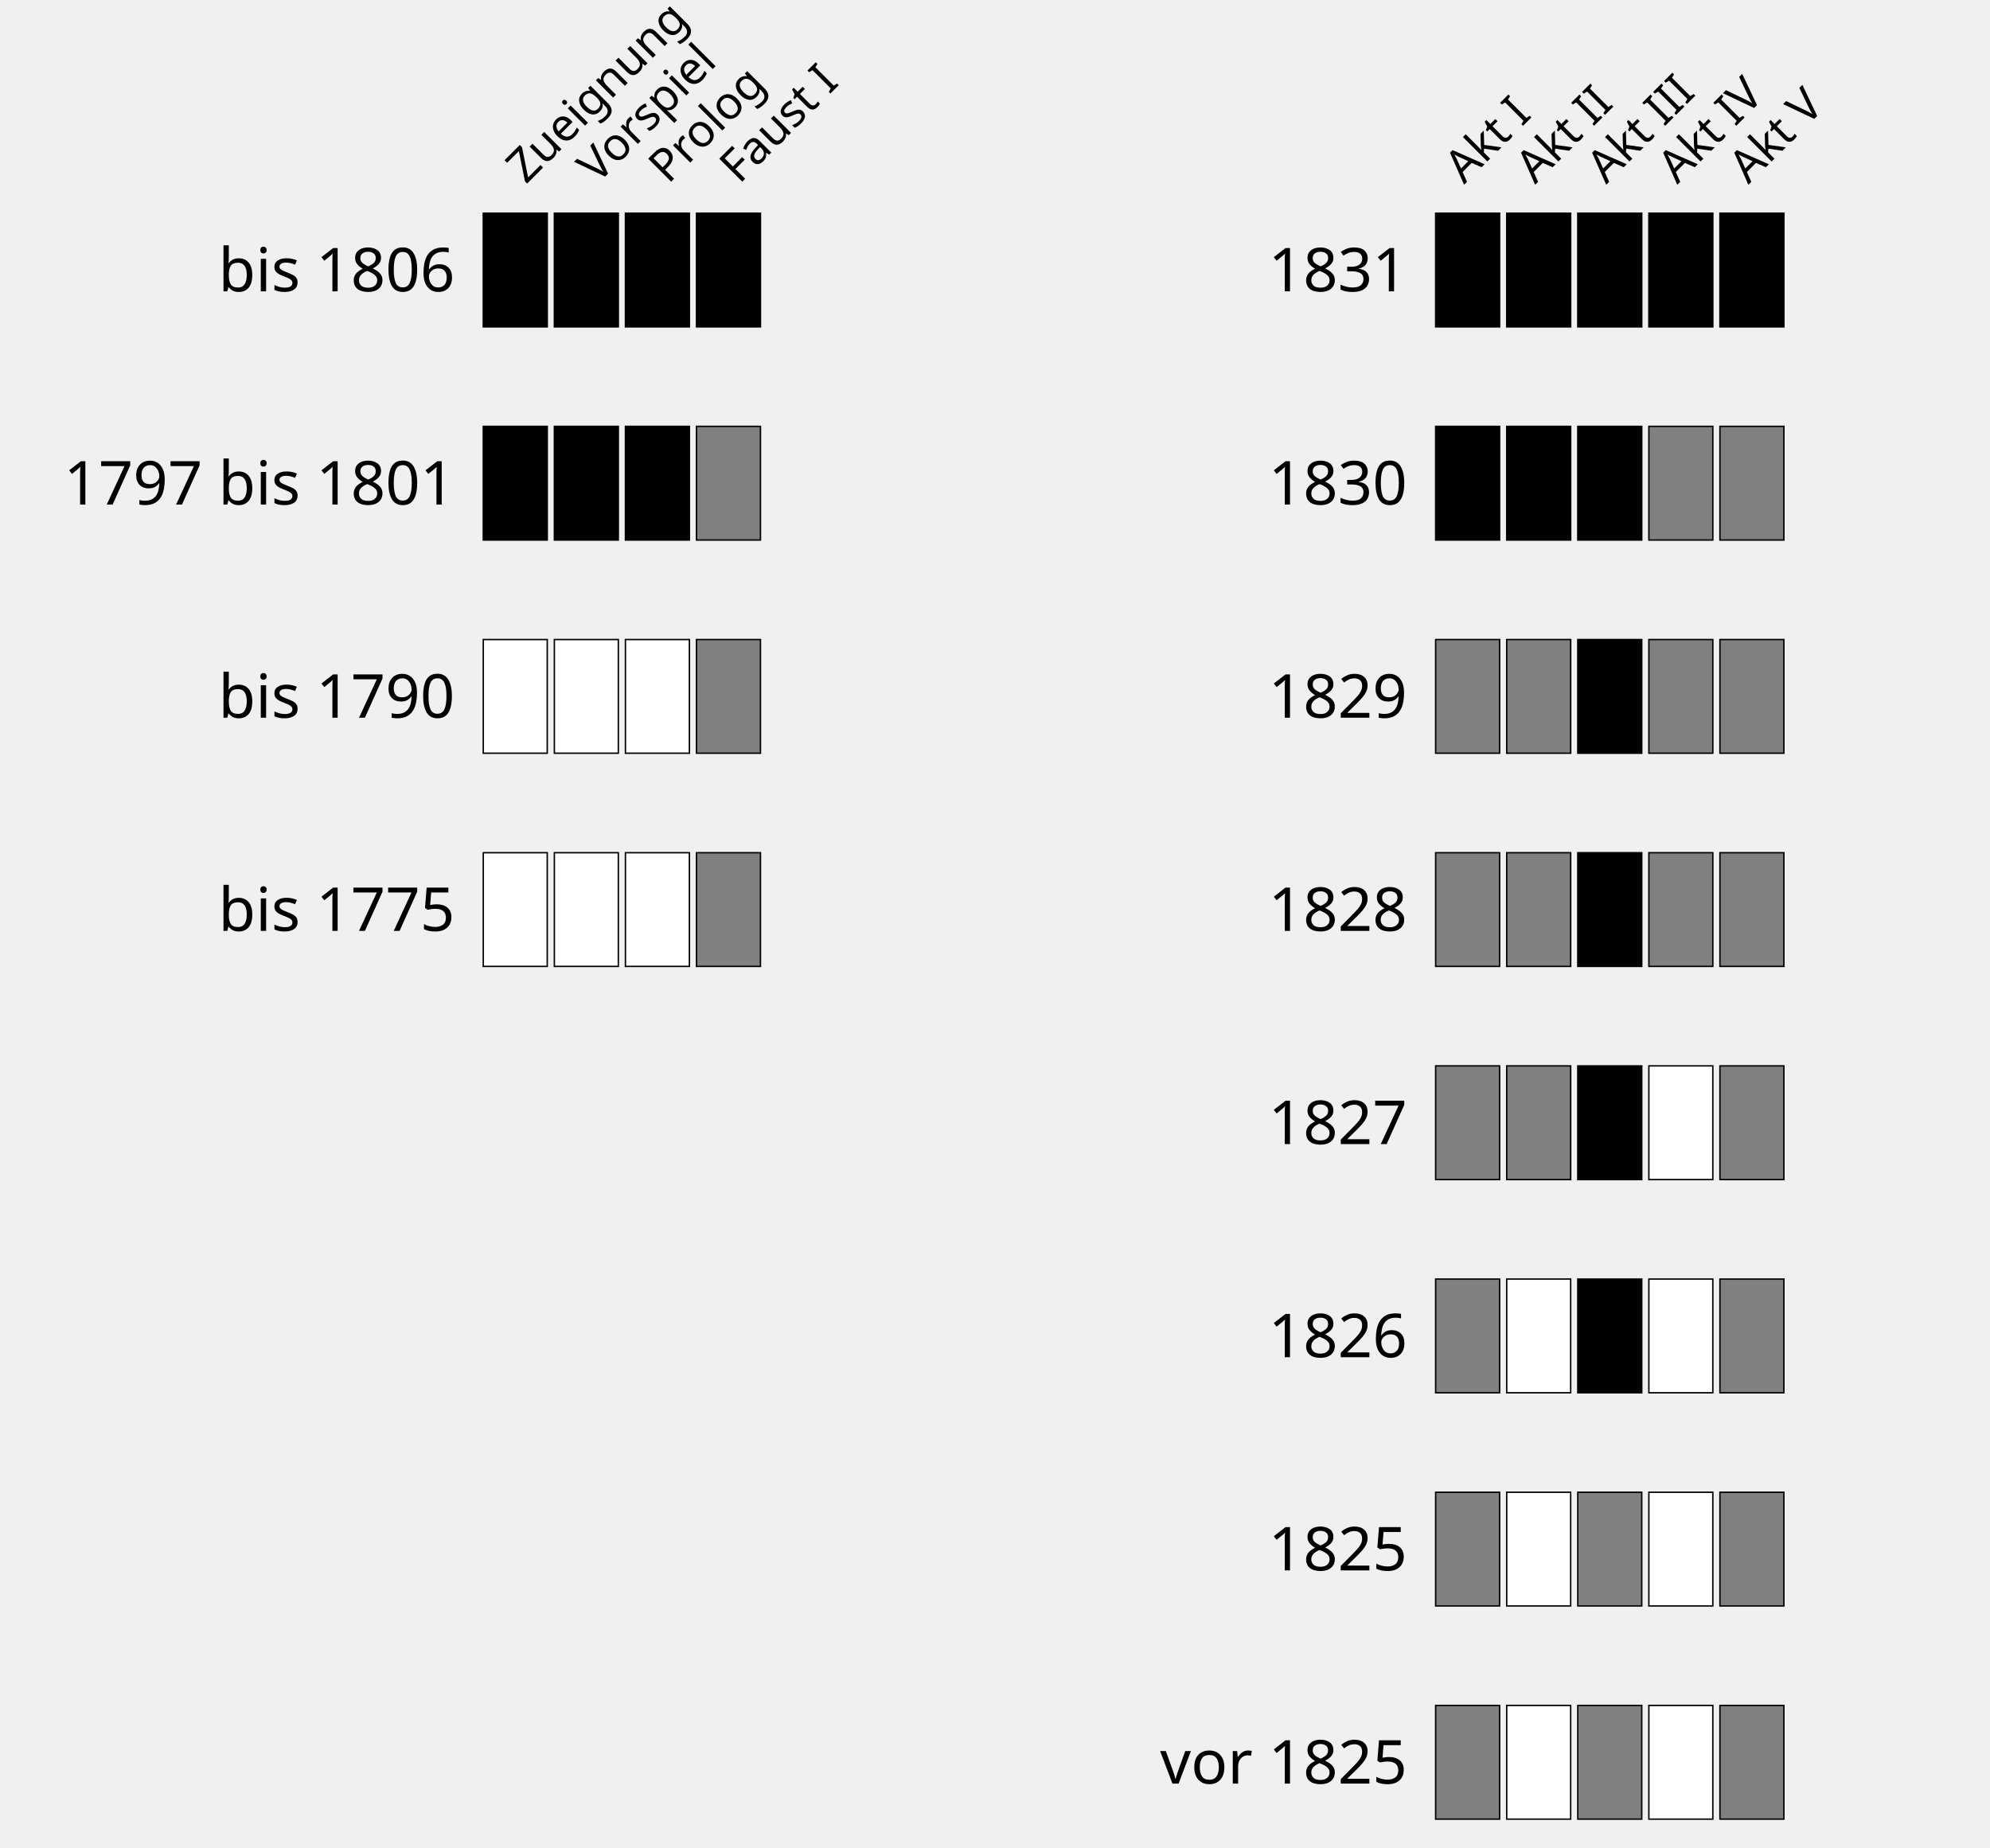
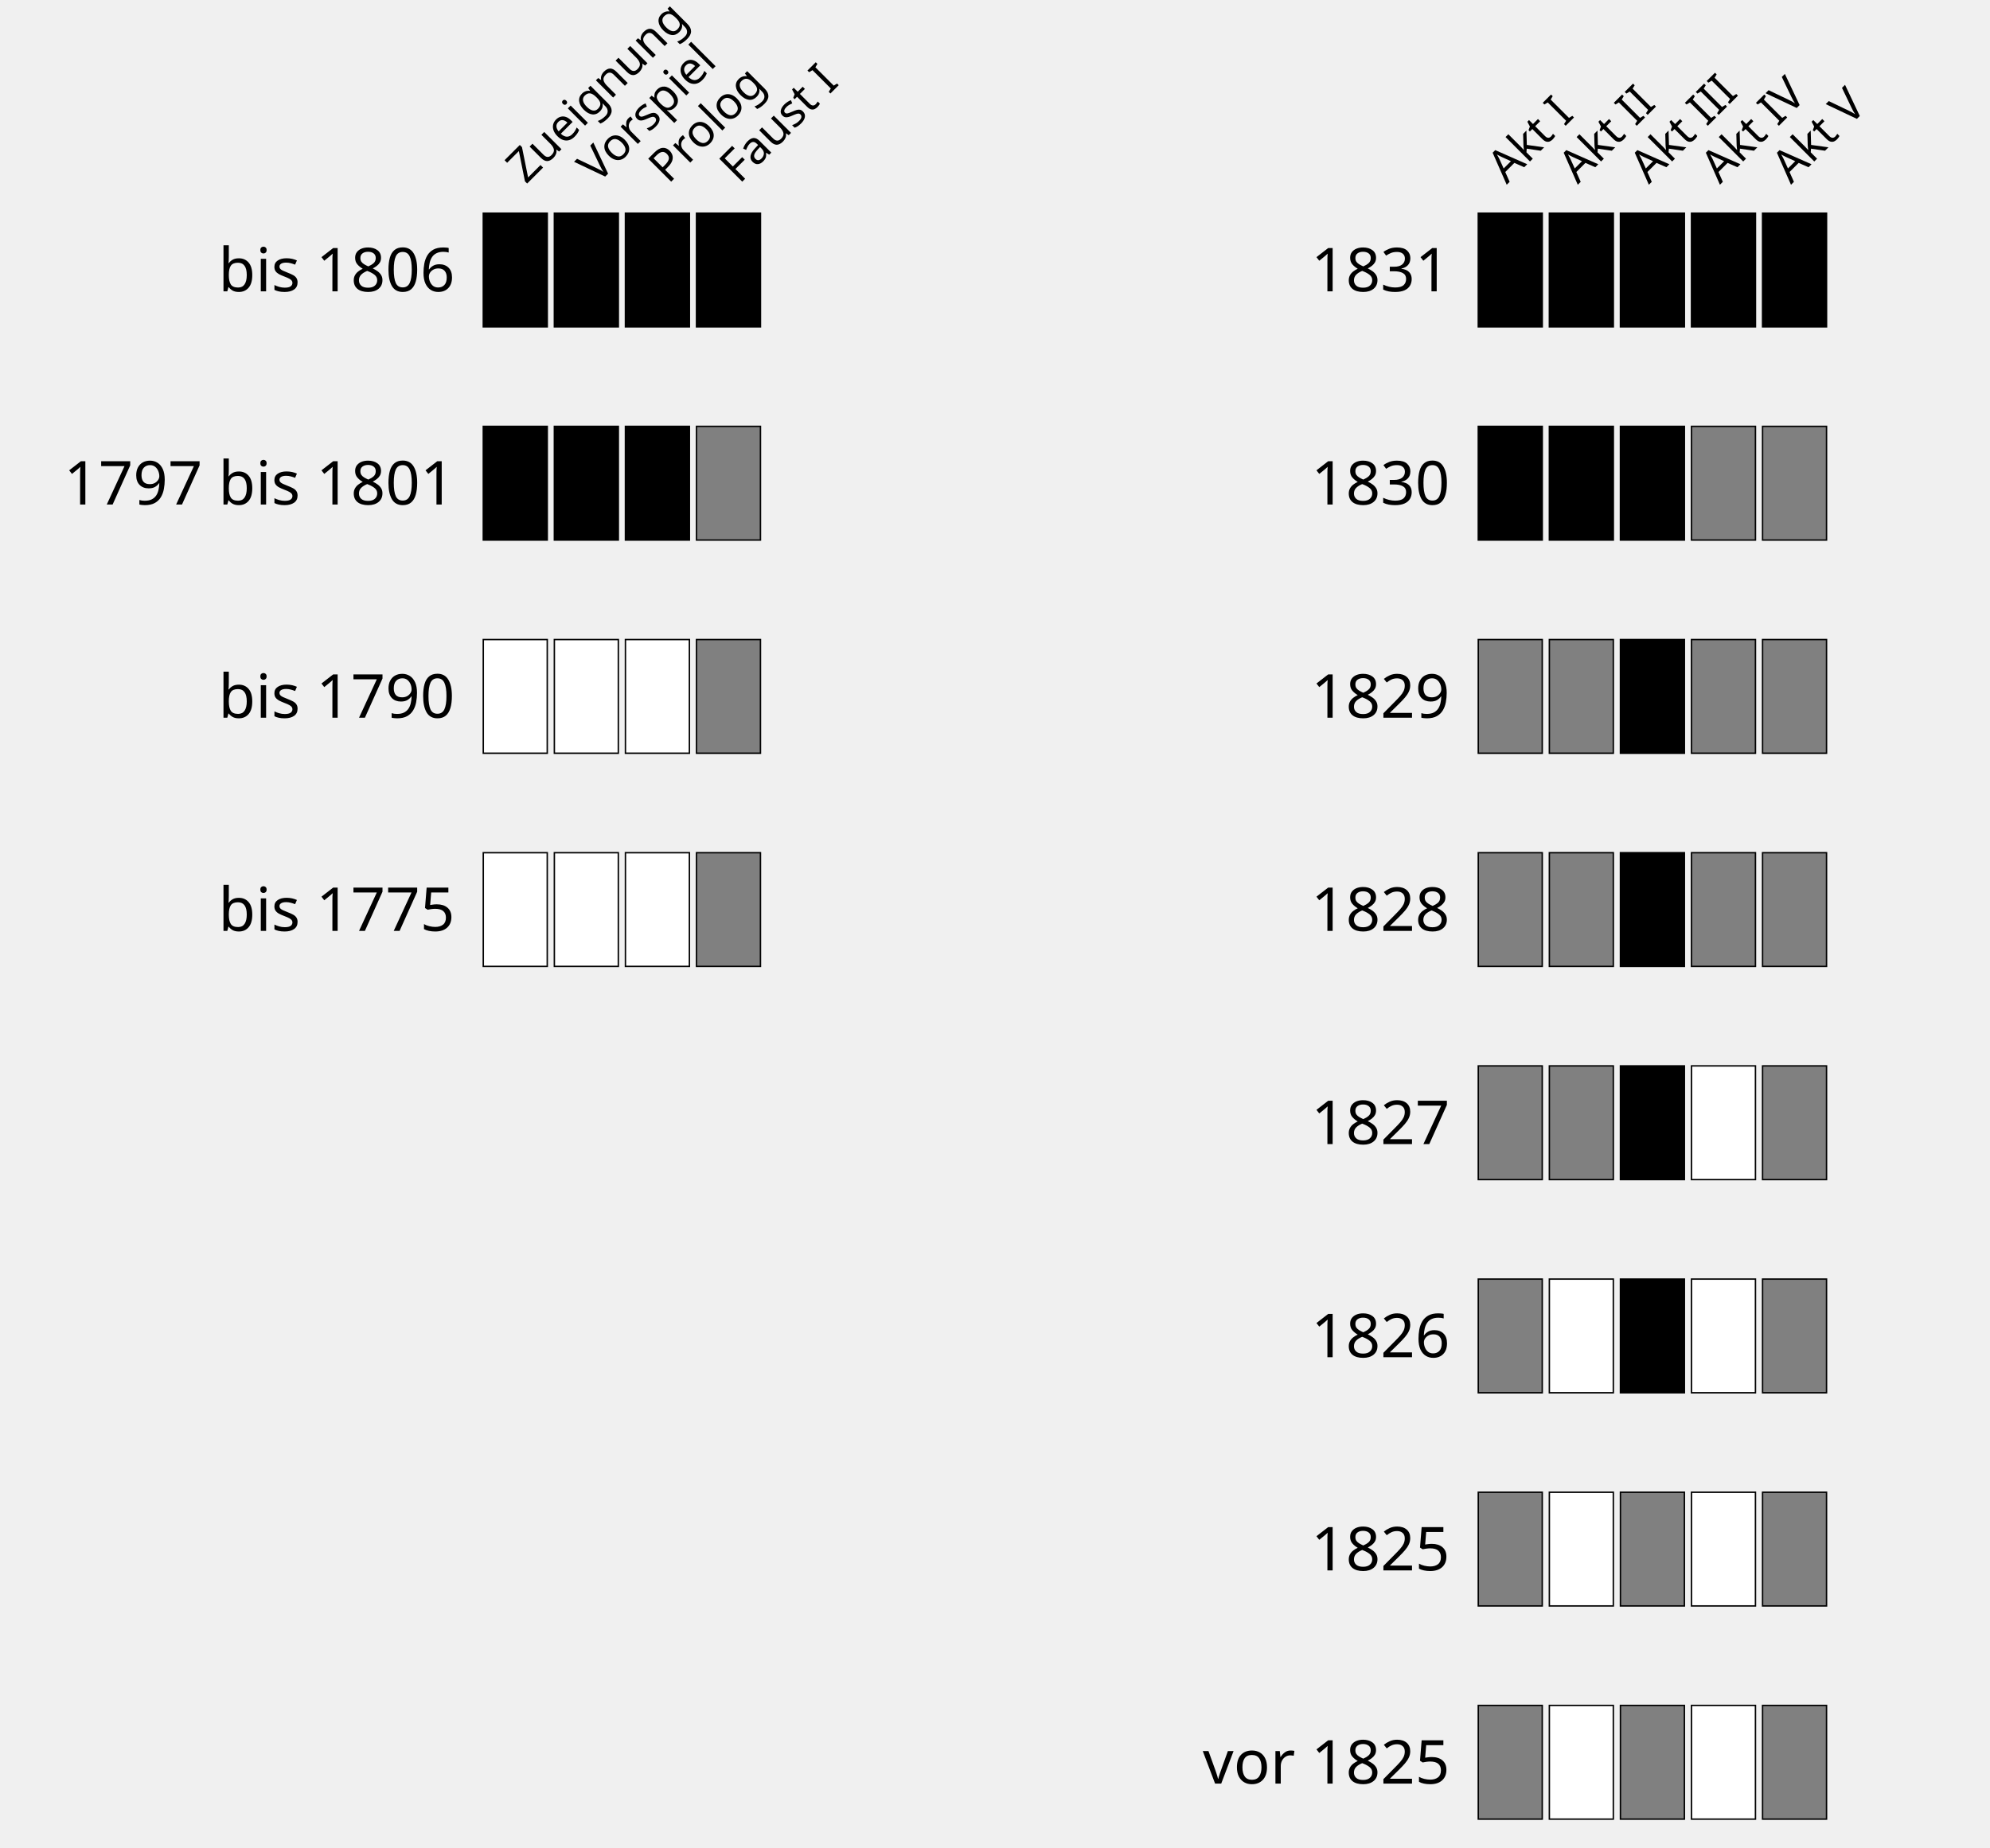
<svg xmlns="http://www.w3.org/2000/svg" xmlns:xlink="http://www.w3.org/1999/xlink" version="1.1" baseProfile="full" width="700" height="650">
  <style type="text/css">
    

      .rowText {
        font-family: Ubuntu;
        font-weight: 400;
        font-size: 16pt;
        font-style: normal;
        text-anchor: end;
        fill: black;
      }

      .columnText {
        font-family: Ubuntu;
        font-weight: 400;
        font-size: 12pt;
        font-style: normal;
        text-anchor: start;
        fill: black;
      }

      .untouched {
        fill: white;
        stroke: black;
        stroke-width: 0.5;

      }

      .inProgress {
        fill: gray;
        stroke: black;
        stroke-width: 0.5;

      }

      .finished {
        fill: black;
        stroke: black;
        stroke-width: 0.5;

      }

      .highlight {
        opacity: 0;
        fill: lightblue;
        fill-opacity: 0.25;
        stroke: black;
        stroke-width: 0.5;
        stroke-opacity: 0.5;
      }

      .highlight:hover {
        opacity: 1;
      }
    
  </style>
  <rect width="100%" height="100%" style="fill:none;" />
  <g transform="translate(0, 75)">
    <g id="leftGroup" transform="translate(170, 0)">
      <g transform="translate(15,-10)">
        <text x="0" y="0" transform="translate(0,0) rotate(-45)" class="columnText">Zueignung</text>
        <text x="0" y="0" transform="translate(25,0) rotate(-45)" class="columnText">Vorspiel</text>
        <text x="0" y="0" transform="translate(50,0) rotate(-45)" class="columnText">Prolog</text>
        <text x="0" y="0" transform="translate(75,0) rotate(-45)" class="columnText">Faust I</text>
      </g>
      <g transform="translate(0,0)">
        <text x="-10" y="27.5" class="rowText">bis 1806</text>
        <rect x="0" y="0" width="22.5" height="40" class="finished" />
        <rect x="25" y="0" width="22.5" height="40" class="finished" />
        <rect x="50" y="0" width="22.5" height="40" class="finished" />
        <rect x="75" y="0" width="22.5" height="40" class="finished" />
      </g>
      <g transform="translate(0, 75)">
        <text x="-10" y="27.5" class="rowText">1797 bis 1801</text>
        <rect x="0" y="0" width="22.5" height="40" class="finished" />
        <rect x="25" y="0" width="22.5" height="40" class="finished" />
        <rect x="50" y="0" width="22.5" height="40" class="finished" />
        <rect x="75" y="0" width="22.5" height="40" class="inProgress" />
      </g>
      <g transform="translate(0, 150)">
        <text x="-10" y="27.5" class="rowText">bis 1790</text>
        <rect x="0" y="0" width="22.5" height="40" class="untouched" />
        <rect x="25" y="0" width="22.5" height="40" class="untouched" />
        <rect x="50" y="0" width="22.5" height="40" class="untouched" />
        <rect x="75" y="0" width="22.5" height="40" class="inProgress" />
      </g>
      <g transform="translate(0, 225)">
        <text x="-10" y="27.5" class="rowText">bis 1775</text>
        <rect x="0" y="0" width="22.5" height="40" class="untouched" />
        <rect x="25" y="0" width="22.5" height="40" class="untouched" />
        <rect x="50" y="0" width="22.5" height="40" class="untouched" />
        <rect x="75" y="0" width="22.5" height="40" class="inProgress" />
      </g>
      <a xlink:href="genesis_faust_i">
        <rect x="-155" y="-5" width="290" height="575" class="highlight show-tooltip" tooltipText="zu Faust I" />
      </a>
    </g>
-     <g id="rightGroup" transform="translate(505, 0)">
+     <g id="rightGroup" transform="translate(520, 0)">
      <g transform="translate(10,-10)">
        <text x="0" y="0" transform="translate(0,0) rotate(-45)" class="columnText">Akt I</text>
        <text x="0" y="0" transform="translate(25,0) rotate(-45)" class="columnText">Akt II</text>
        <text x="0" y="0" transform="translate(50,0) rotate(-45)" class="columnText">Akt III</text>
        <text x="0" y="0" transform="translate(75,0) rotate(-45)" class="columnText">Akt IV</text>
        <text x="0" y="0" transform="translate(100,0) rotate(-45)" class="columnText">Akt V</text>
      </g>
      <g transform="translate(0,0)">
        <text x="-10" y="27.5" class="rowText">1831</text>
        <rect x="0" y="0" width="22.5" height="40" class="finished" />
        <rect x="25" y="0" width="22.5" height="40" class="finished" />
        <rect x="50" y="0" width="22.5" height="40" class="finished" />
        <rect x="75" y="0" width="22.5" height="40" class="finished" />
        <rect x="100" y="0" width="22.5" height="40" class="finished" />
      </g>
      <g transform="translate(0,75)">
        <text x="-10" y="27.5" class="rowText">1830</text>
        <rect x="0" y="0" width="22.5" height="40" class="finished" />
        <rect x="25" y="0" width="22.5" height="40" class="finished" />
        <rect x="50" y="0" width="22.5" height="40" class="finished" />
        <rect x="75" y="0" width="22.5" height="40" class="inProgress" />
        <rect x="100" y="0" width="22.5" height="40" class="inProgress" />
      </g>
      <g transform="translate(0,150)">
        <text x="-10" y="27.5" class="rowText">1829</text>
        <rect x="0" y="0" width="22.5" height="40" class="inProgress" />
        <rect x="25" y="0" width="22.5" height="40" class="inProgress" />
        <rect x="50" y="0" width="22.5" height="40" class="finished" />
        <rect x="75" y="0" width="22.5" height="40" class="inProgress" />
        <rect x="100" y="0" width="22.5" height="40" class="inProgress" />
      </g>
      <g transform="translate(0,225)">
        <text x="-10" y="27.5" class="rowText">1828</text>
        <rect x="0" y="0" width="22.5" height="40" class="inProgress" />
        <rect x="25" y="0" width="22.5" height="40" class="inProgress" />
        <rect x="50" y="0" width="22.5" height="40" class="finished" />
        <rect x="75" y="0" width="22.5" height="40" class="inProgress" />
        <rect x="100" y="0" width="22.5" height="40" class="inProgress" />
      </g>
      <g transform="translate(0,300)">
        <text x="-10" y="27.5" class="rowText">1827</text>
        <rect x="0" y="0" width="22.5" height="40" class="inProgress" />
        <rect x="25" y="0" width="22.5" height="40" class="inProgress" />
        <rect x="50" y="0" width="22.5" height="40" class="finished" />
        <rect x="75" y="0" width="22.5" height="40" class="untouched" />
        <rect x="100" y="0" width="22.5" height="40" class="inProgress" />
      </g>
      <g transform="translate(0,375)">
        <text x="-10" y="27.5" class="rowText">1826</text>
        <rect x="0" y="0" width="22.5" height="40" class="inProgress" />
        <rect x="25" y="0" width="22.5" height="40" class="untouched" />
        <rect x="50" y="0" width="22.5" height="40" class="finished" />
        <rect x="75" y="0" width="22.5" height="40" class="untouched" />
        <rect x="100" y="0" width="22.5" height="40" class="inProgress" />
      </g>
      <g transform="translate(0,450)">
        <text x="-10" y="27.5" class="rowText">1825</text>
        <rect x="0" y="0" width="22.5" height="40" class="inProgress" />
        <rect x="25" y="0" width="22.5" height="40" class="untouched" />
        <rect x="50" y="0" width="22.5" height="40" class="inProgress" />
        <rect x="75" y="0" width="22.5" height="40" class="untouched" />
        <rect x="100" y="0" width="22.5" height="40" class="inProgress" />
      </g>
      <g transform="translate(0,525)">
        <text x="-10" y="27.5" class="rowText">vor 1825</text>
        <rect x="0" y="0" width="22.5" height="40" class="inProgress" />
        <rect x="25" y="0" width="22.5" height="40" class="untouched" />
        <rect x="50" y="0" width="22.5" height="40" class="inProgress" />
        <rect x="75" y="0" width="22.5" height="40" class="untouched" />
        <rect x="100" y="0" width="22.5" height="40" class="inProgress" />
      </g>
      <a xlink:href="genesis_faust_ii">
-         <rect x="-130" y="-5" width="290" height="575" class="highlight show-tooltip" tooltipText="zu Faust II" />
+         <rect x="-125" y="-5" width="290" height="575" class="highlight show-tooltip" tooltipText="zu Faust II" />
      </a>
    </g>
  </g>
</svg>
